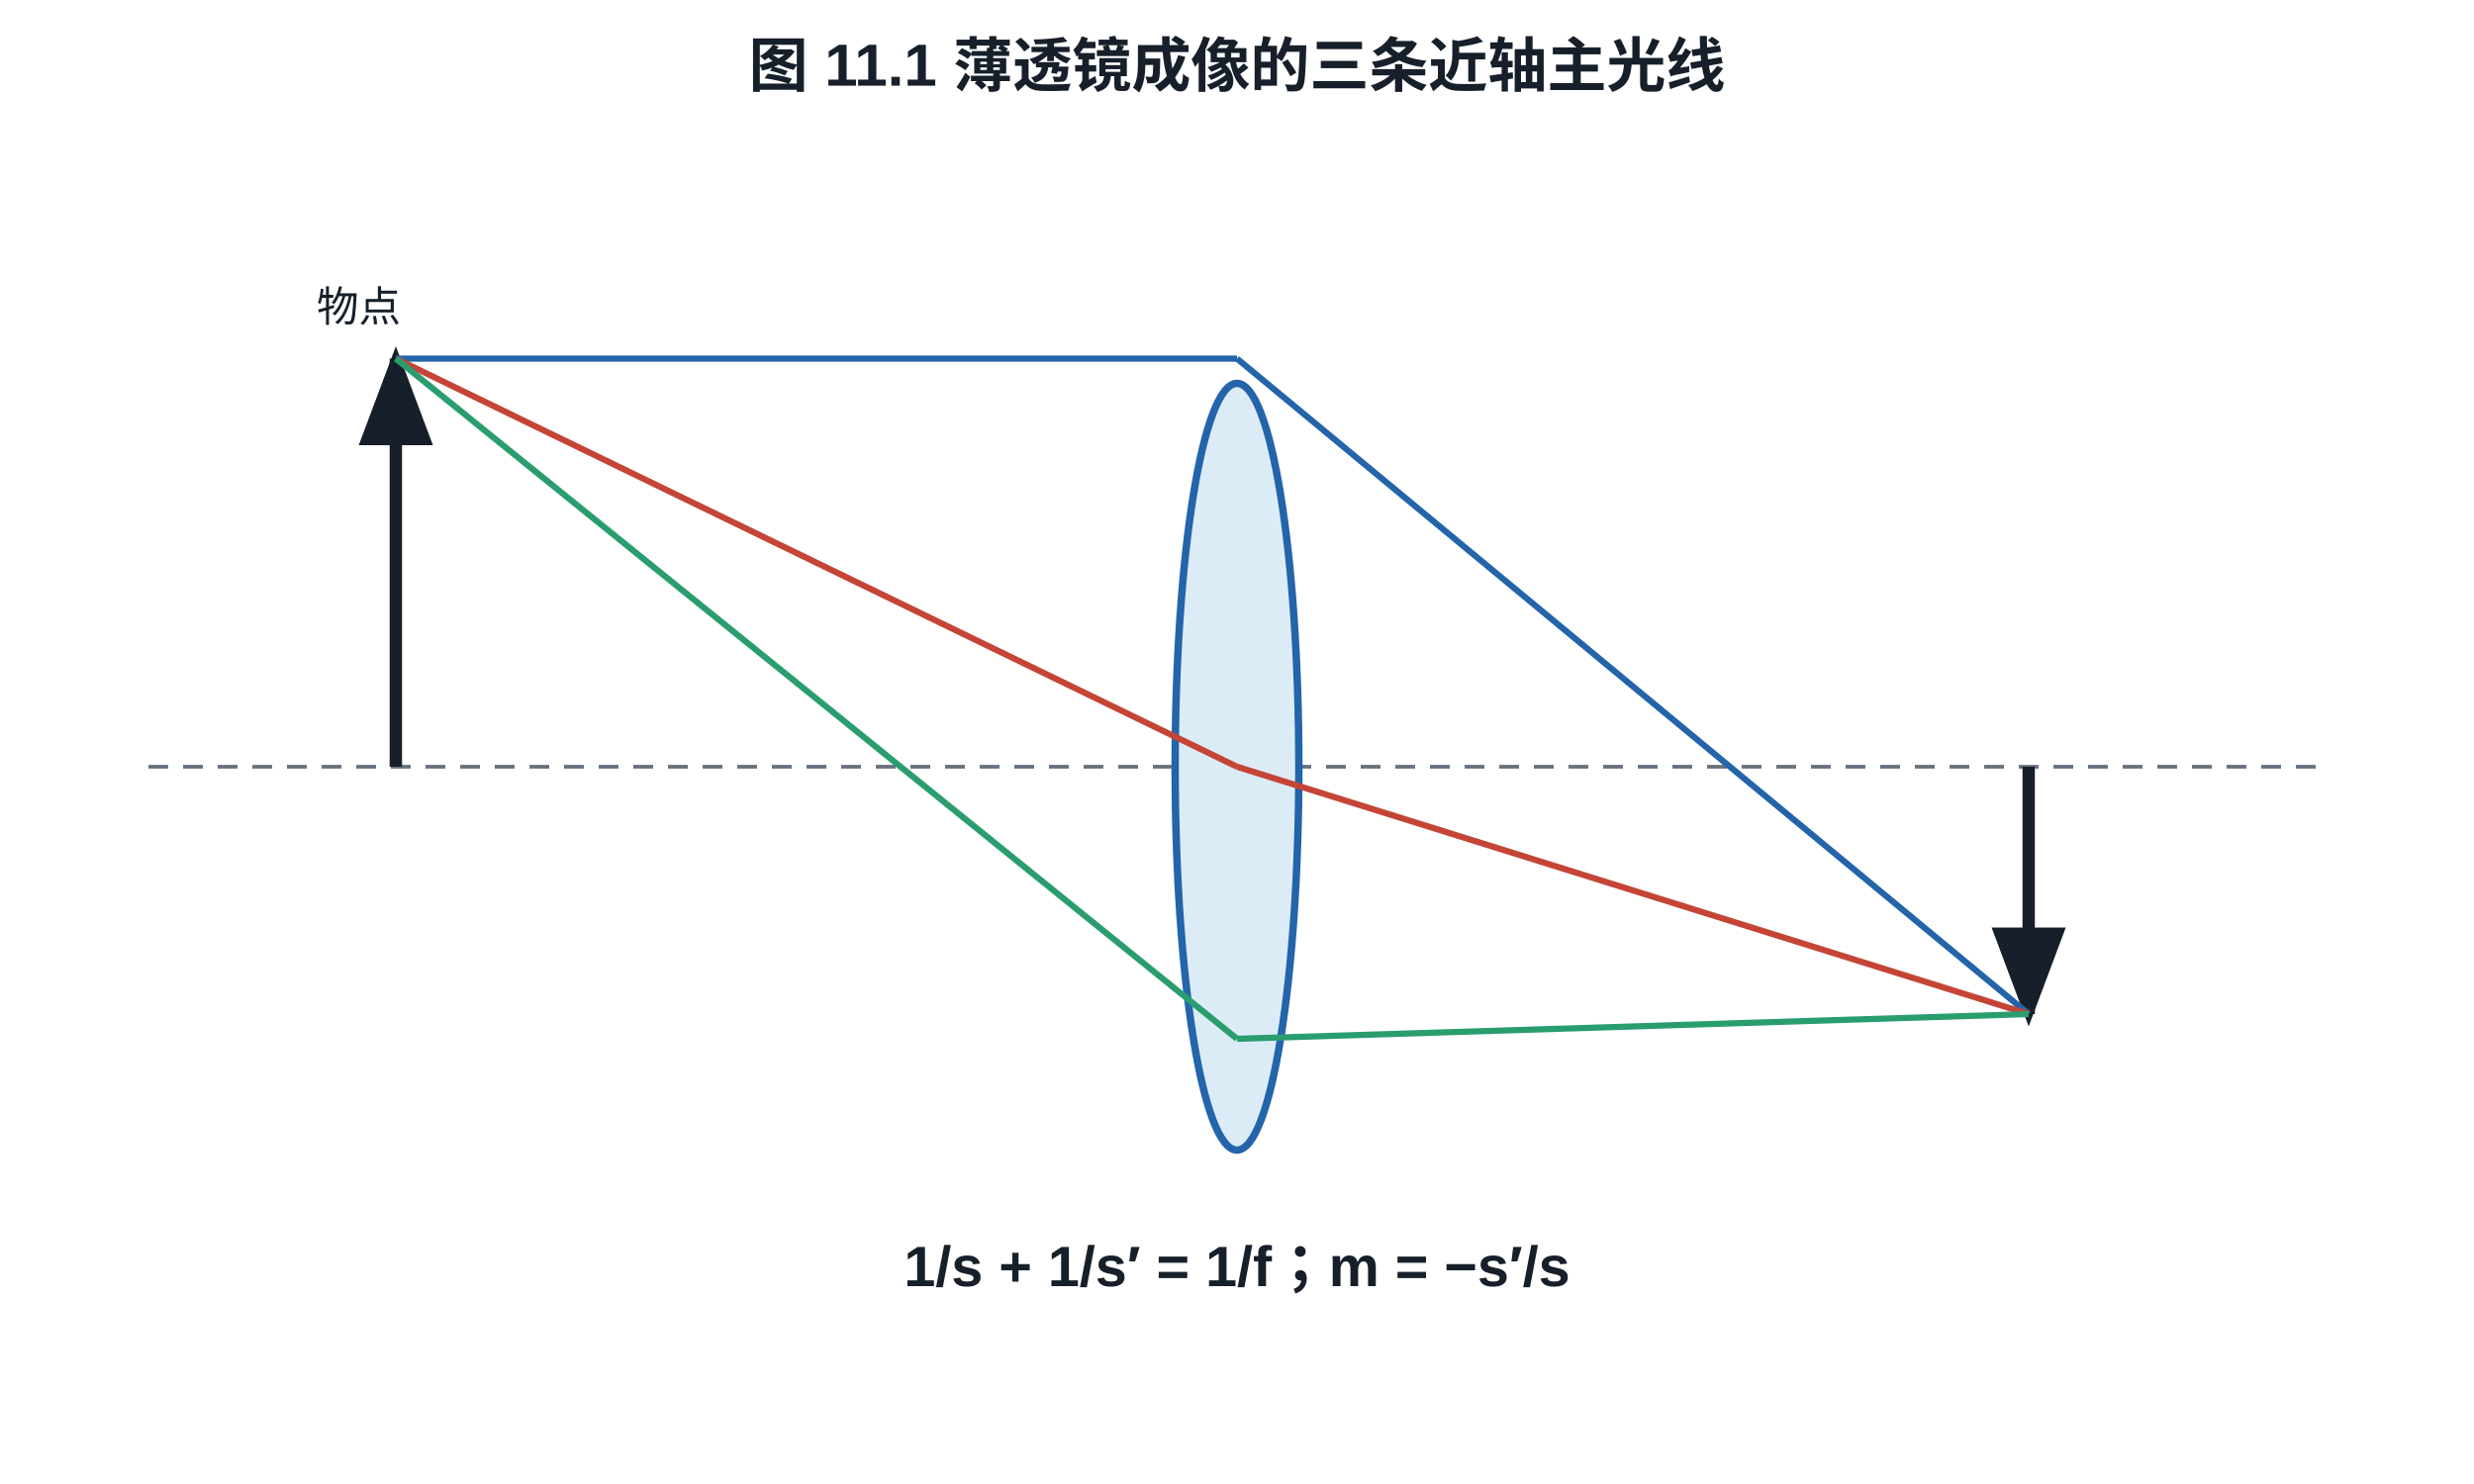
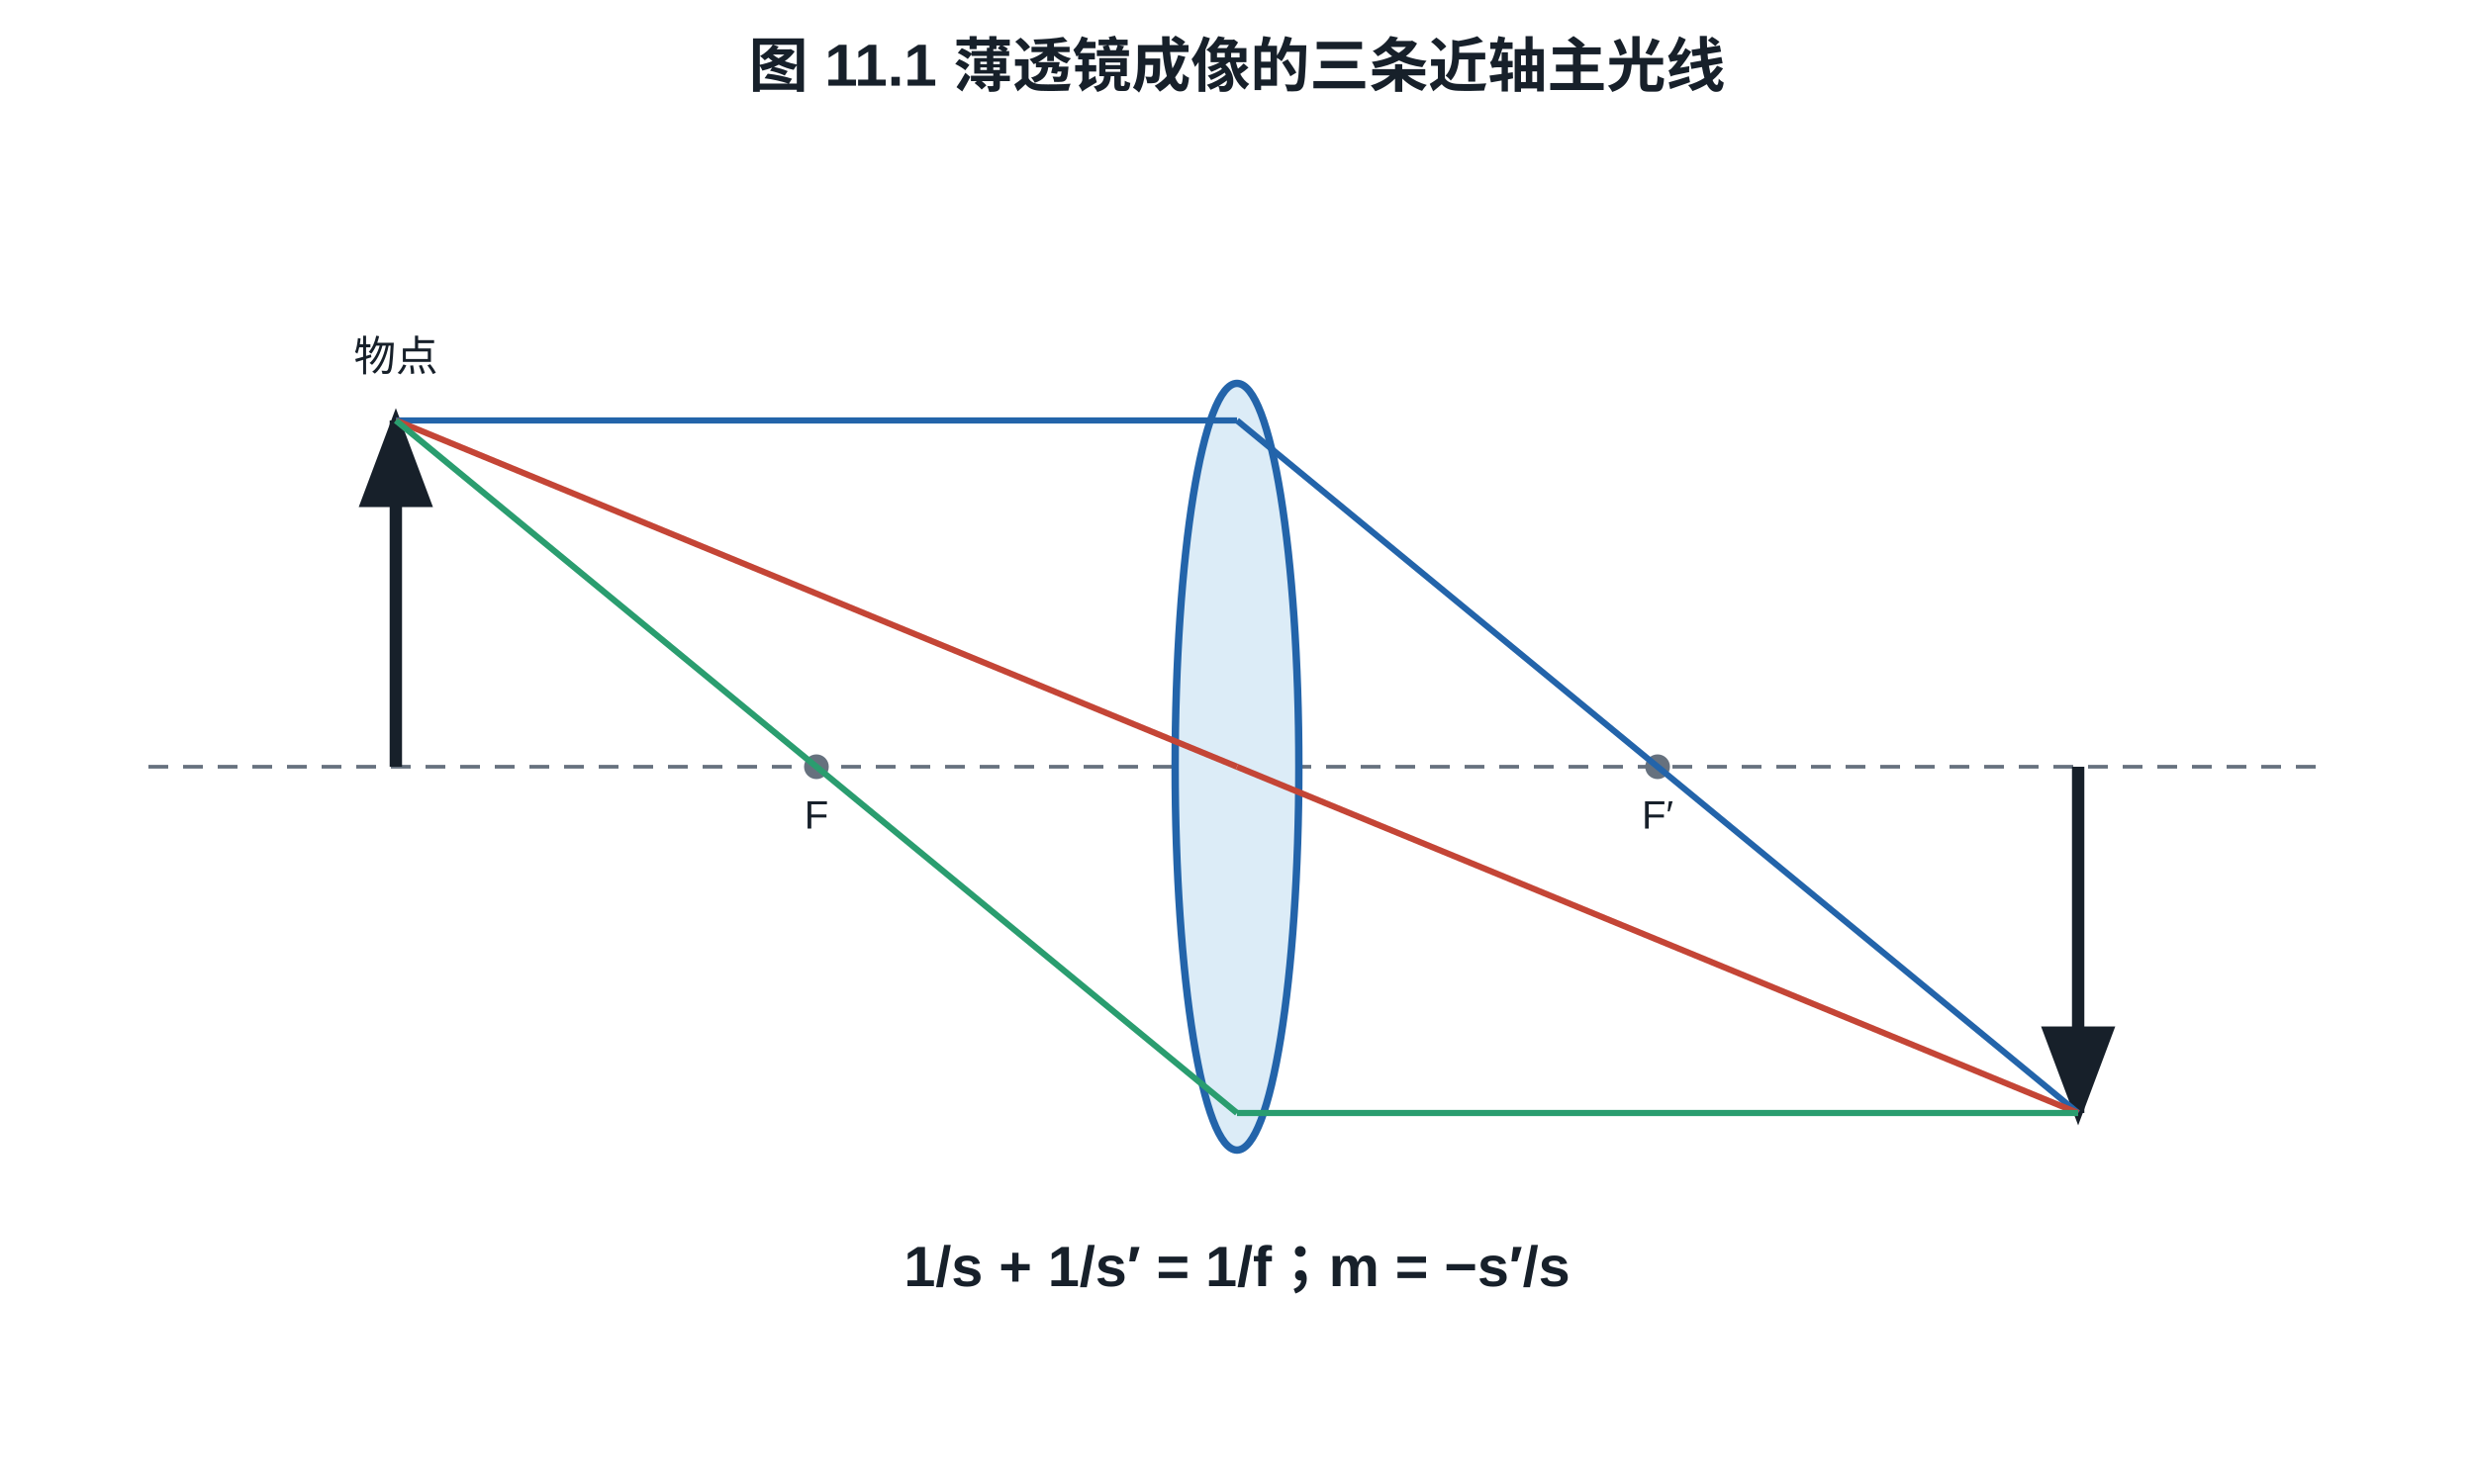
<svg xmlns="http://www.w3.org/2000/svg" width="1000" height="600" viewBox="0 0 1000 600" role="img" aria-label="图 11.1  薄透镜成像的三条近轴主光线">
  <defs>
    <marker id="arrow" markerWidth="9" markerHeight="9" refX="7" refY="3" orient="auto" markerUnits="strokeWidth">
      <path d="M0,0 L0,6 L8,3 z" fill="context-stroke" />
    </marker>
    <marker id="arrow-open" markerWidth="9" markerHeight="9" refX="7" refY="3" orient="auto" markerUnits="strokeWidth">
      <path d="M0,0 L8,3 L0,6" fill="none" stroke="context-stroke" />
    </marker>
  </defs>
  <rect x="0" y="0" width="1000" height="600" fill="#ffffff" />
  <text x="500.00" y="35.00" fill="#17202a" font-size="24" font-weight="700" text-anchor="middle" font-family="Arial, PingFang SC, Hiragino Sans GB, sans-serif">图 11.1  薄透镜成像的三条近轴主光线</text>
  <line x1="60.00" y1="310.00" x2="940.00" y2="310.00" stroke="#66717e" stroke-width="1.5" opacity="1.0" stroke-dasharray="8 6" />
  <ellipse cx="500.00" cy="310.00" rx="25.00" ry="155.00" fill="#dcecf7" stroke="#2364aa" stroke-width="3" opacity="1.0" />
-   <line x1="160.00" y1="310.00" x2="160.00" y2="145.00" stroke="#17202a" stroke-width="5" opacity="1.0" marker-end="url(#arrow)" />
-   <text x="145.00" y="130.00" fill="#17202a" font-size="17" font-weight="400" text-anchor="middle" font-family="Arial, PingFang SC, Hiragino Sans GB, sans-serif">物点</text>
-   <line x1="820.00" y1="310.00" x2="820.00" y2="410.00" stroke="#17202a" stroke-width="5" opacity="1.0" marker-end="url(#arrow)" />
-   <line x1="160.00" y1="145.00" x2="500.00" y2="145.00" stroke="#2364aa" stroke-width="2.5" opacity="1.0" />
-   <line x1="500.00" y1="145.00" x2="820.00" y2="410.00" stroke="#2364aa" stroke-width="2.5" opacity="1.0" />
-   <line x1="160.00" y1="145.00" x2="500.00" y2="310.00" stroke="#c44536" stroke-width="2.5" opacity="1.0" />
-   <line x1="500.00" y1="310.00" x2="820.00" y2="410.00" stroke="#c44536" stroke-width="2.5" opacity="1.0" />
-   <line x1="160.00" y1="145.00" x2="500.00" y2="420.00" stroke="#2a9d6f" stroke-width="2.5" opacity="1.0" />
-   <line x1="500.00" y1="420.00" x2="820.00" y2="410.00" stroke="#2a9d6f" stroke-width="2.5" opacity="1.0" />
+   <line x1="160.00" y1="310.00" x2="160.00" y2="170.00" stroke="#17202a" stroke-width="5" opacity="1.0" marker-end="url(#arrow)" />
+   <text x="160.00" y="150.00" fill="#17202a" font-size="17" font-weight="400" text-anchor="middle" font-family="Arial, PingFang SC, Hiragino Sans GB, sans-serif">物点</text>
+   <line x1="840.00" y1="310.00" x2="840.00" y2="450.00" stroke="#17202a" stroke-width="5" opacity="1.0" marker-end="url(#arrow)" />
+   <circle cx="330.00" cy="310.00" r="4.00" fill="#66717e" stroke="#66717e" stroke-width="2" opacity="1.0" />
+   <text x="330.00" y="335.00" fill="#17202a" font-size="16" font-weight="400" text-anchor="middle" font-family="Arial, PingFang SC, Hiragino Sans GB, sans-serif">F</text>
+   <circle cx="670.00" cy="310.00" r="4.00" fill="#66717e" stroke="#66717e" stroke-width="2" opacity="1.0" />
+   <text x="670.00" y="335.00" fill="#17202a" font-size="16" font-weight="400" text-anchor="middle" font-family="Arial, PingFang SC, Hiragino Sans GB, sans-serif">F′</text>
+   <line x1="160.00" y1="170.00" x2="500.00" y2="170.00" stroke="#2364aa" stroke-width="2.5" opacity="1.0" />
+   <line x1="500.00" y1="170.00" x2="840.00" y2="450.00" stroke="#2364aa" stroke-width="2.5" opacity="1.0" />
+   <line x1="160.00" y1="170.00" x2="500.00" y2="310.00" stroke="#c44536" stroke-width="2.5" opacity="1.0" />
+   <line x1="500.00" y1="310.00" x2="840.00" y2="450.00" stroke="#c44536" stroke-width="2.5" opacity="1.0" />
+   <line x1="160.00" y1="170.00" x2="500.00" y2="450.00" stroke="#2a9d6f" stroke-width="2.5" opacity="1.0" />
+   <line x1="500.00" y1="450.00" x2="840.00" y2="450.00" stroke="#2a9d6f" stroke-width="2.5" opacity="1.0" />
  <text x="500.00" y="520.00" fill="#17202a" font-size="23" font-weight="700" text-anchor="middle" font-family="Arial, PingFang SC, Hiragino Sans GB, sans-serif">1/s + 1/s′ = 1/f；m = −s′/s</text>
</svg>
